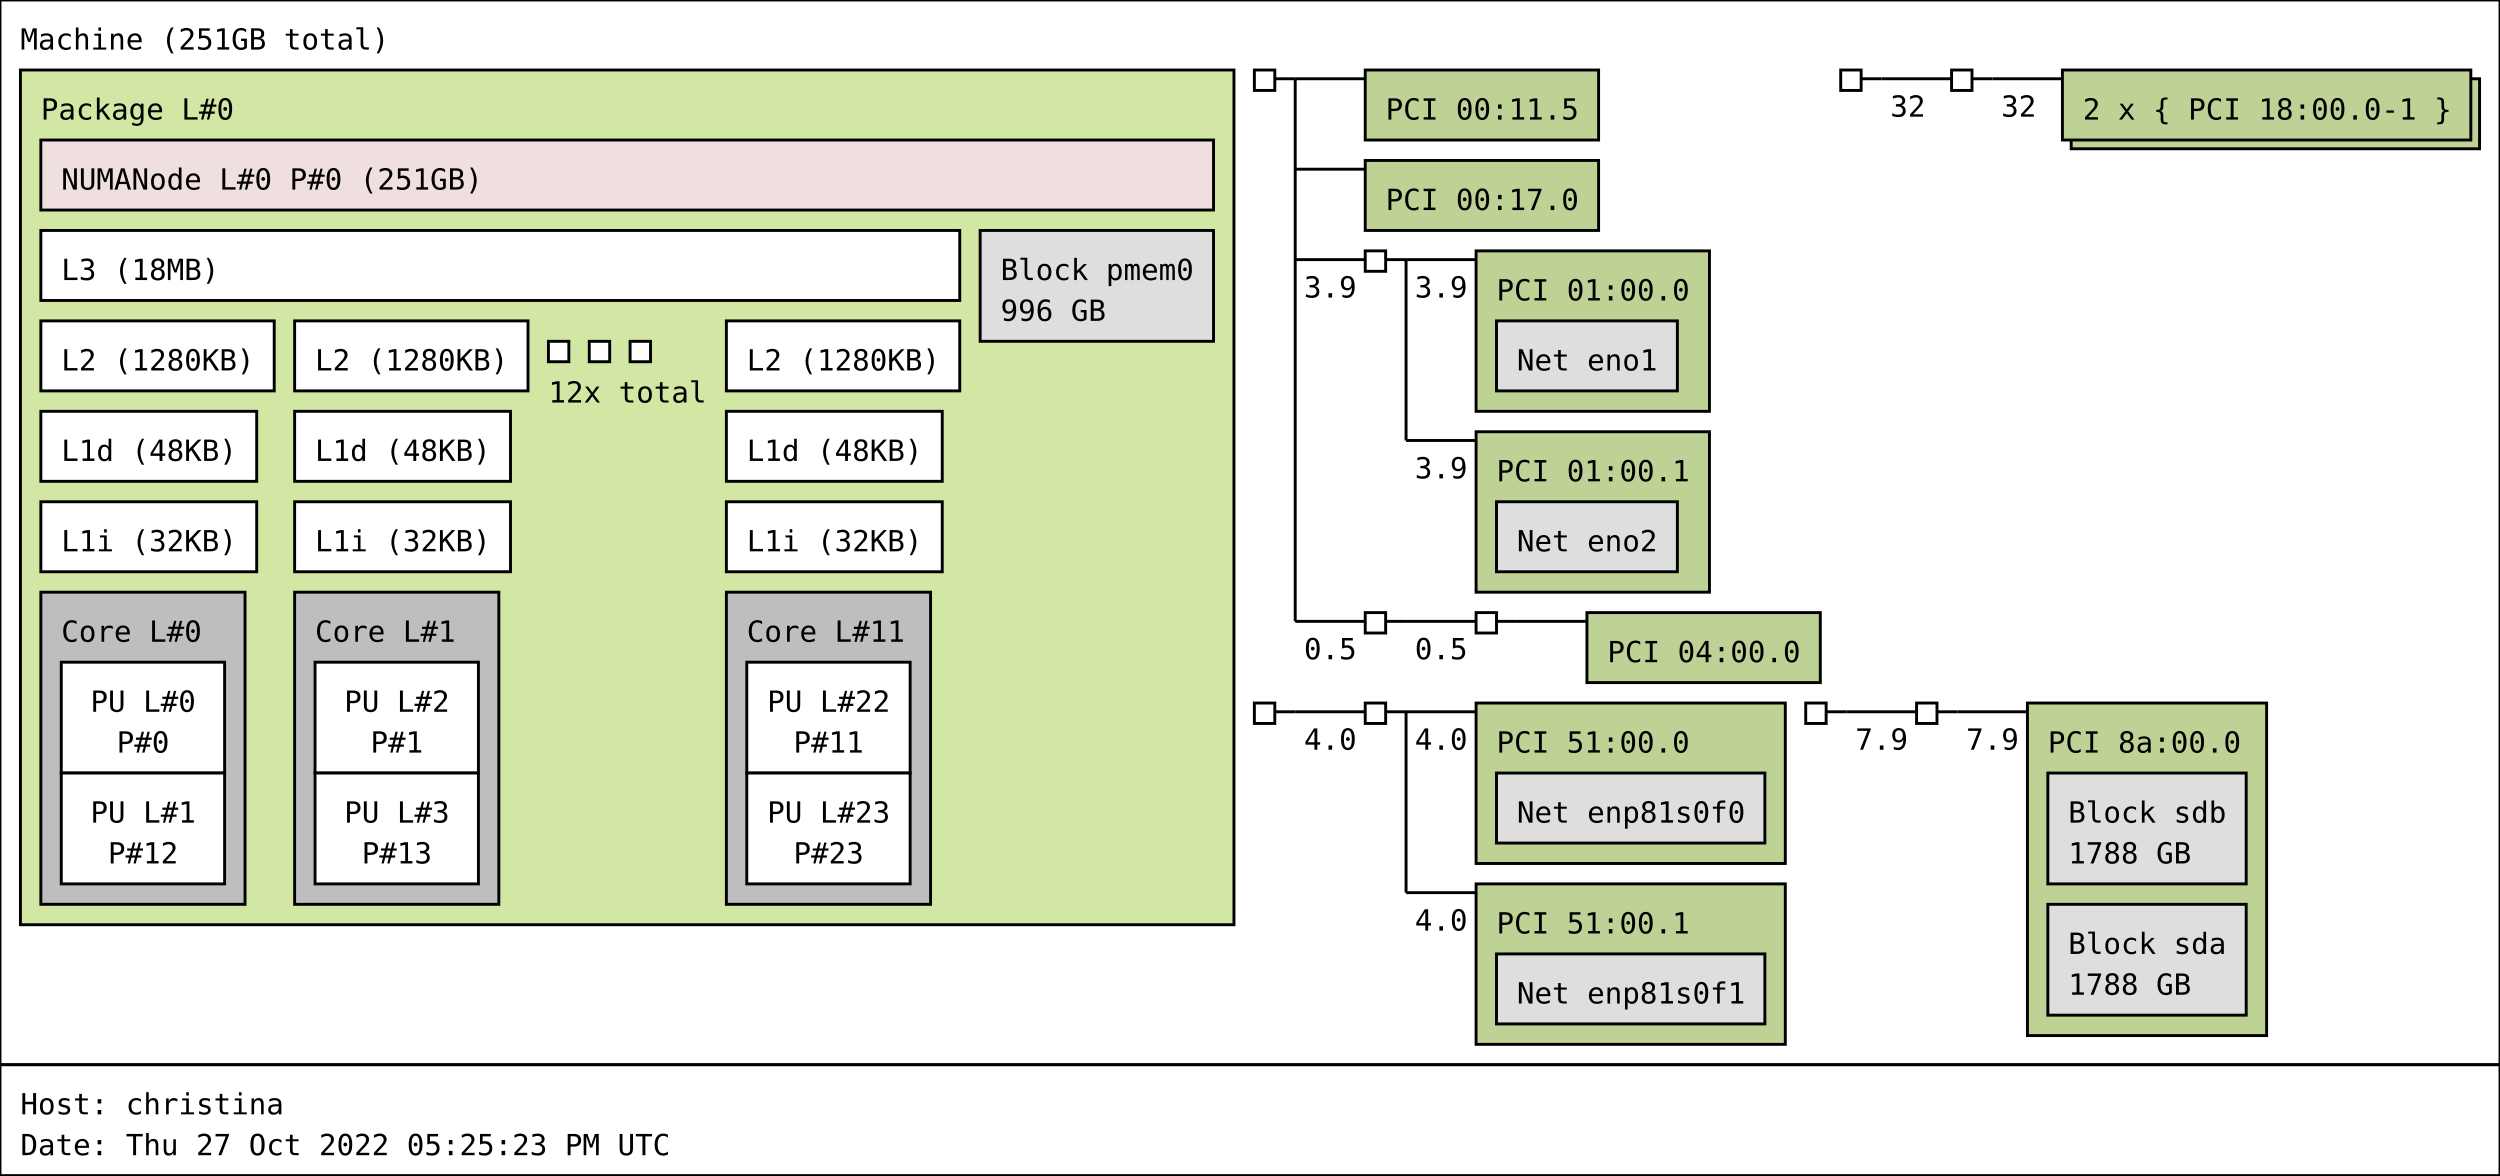
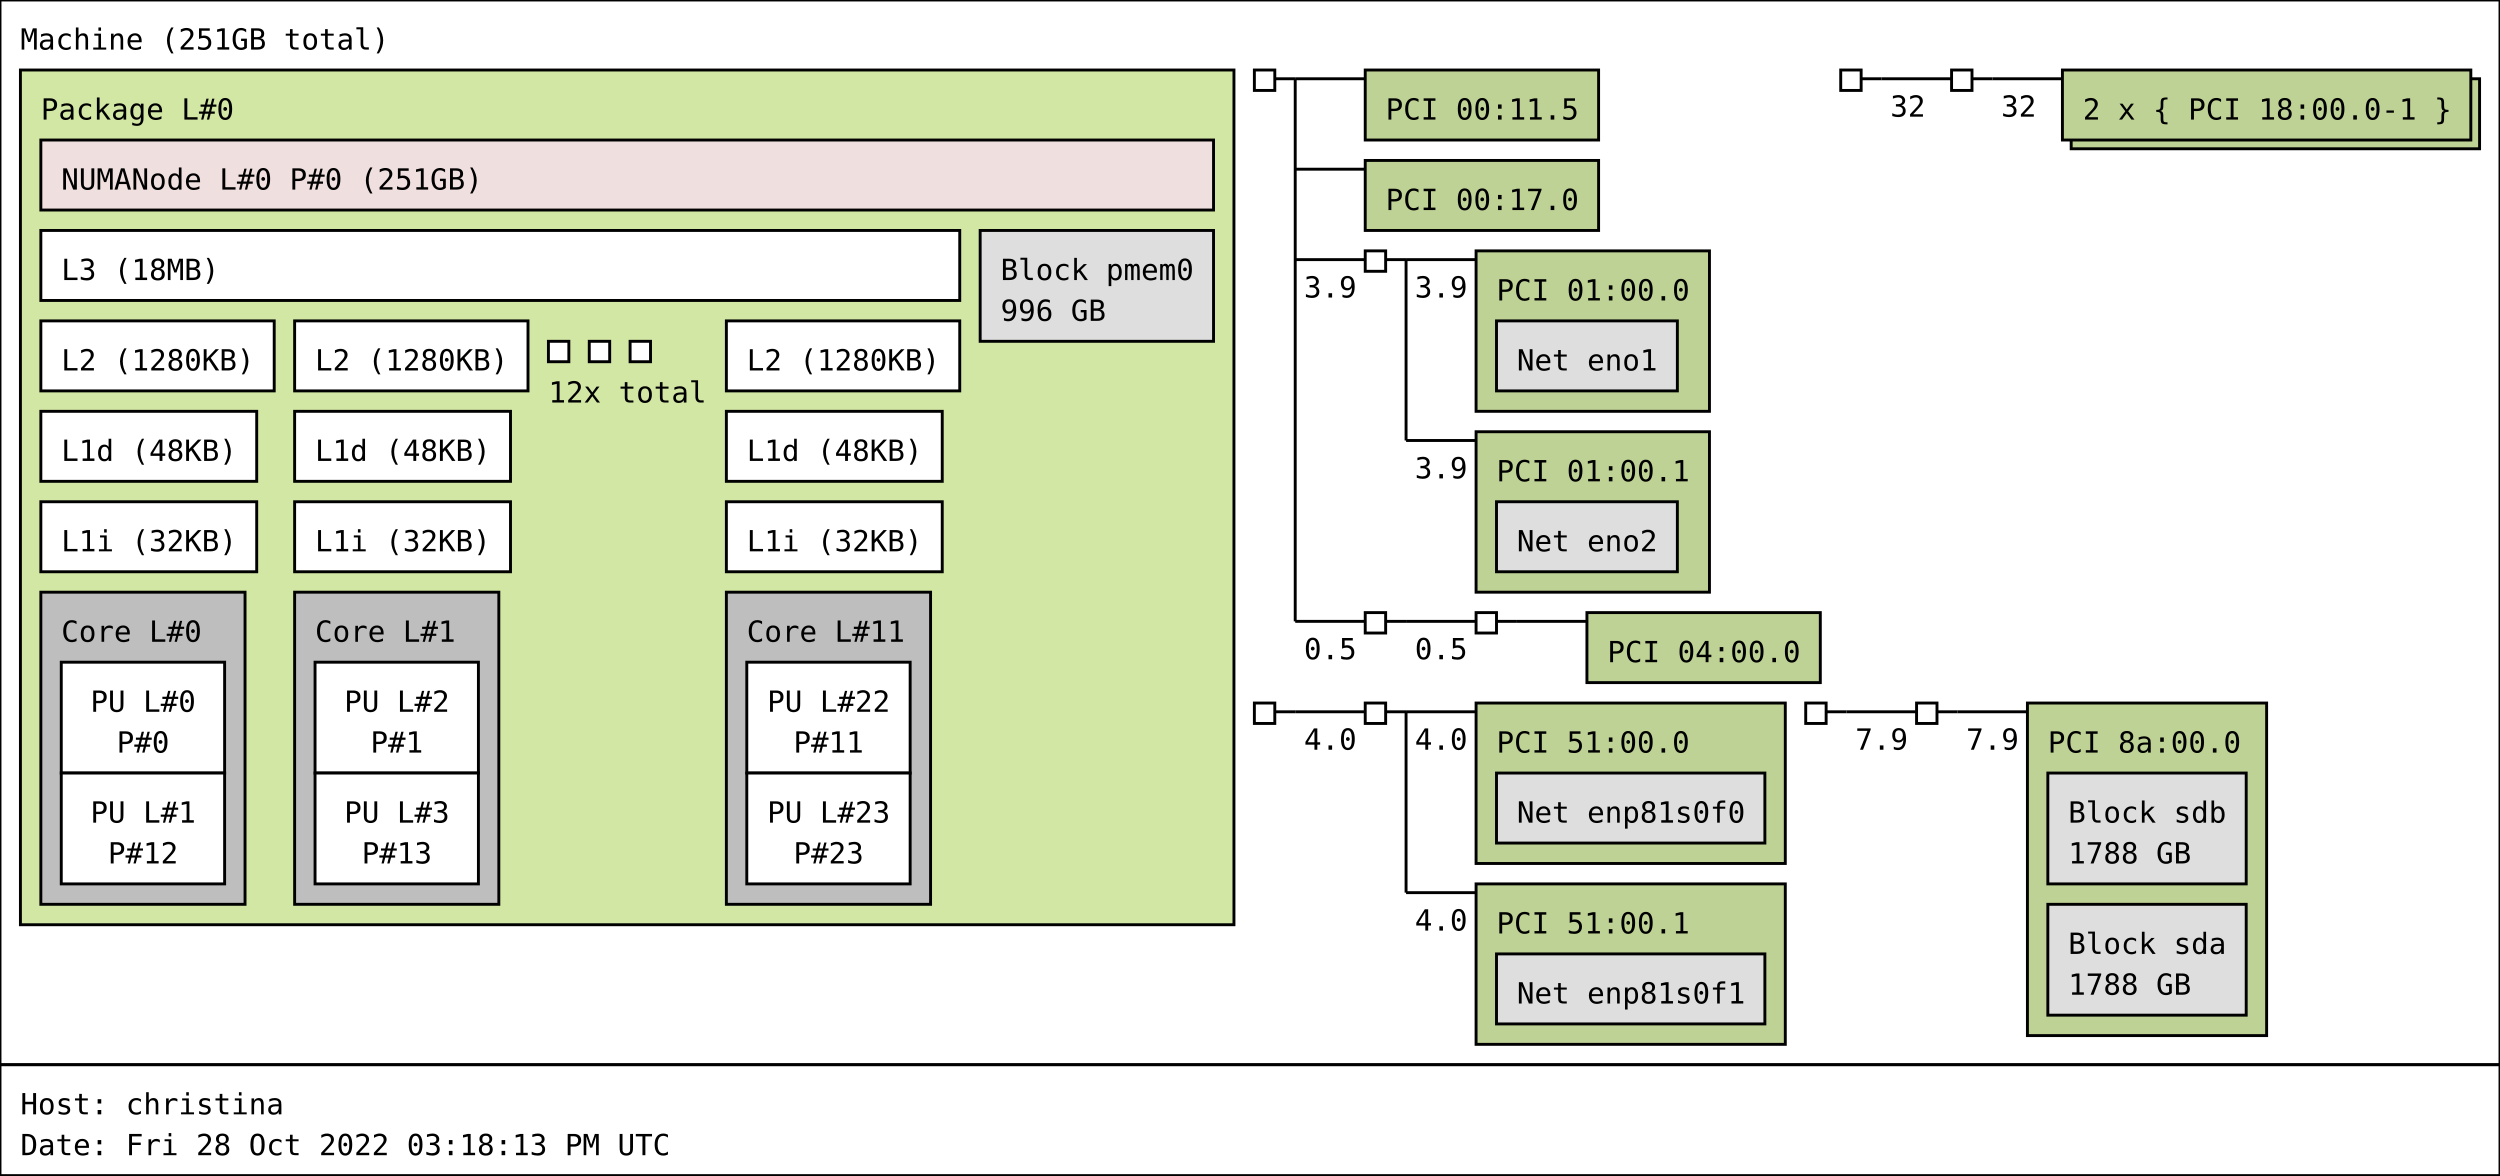
<svg xmlns="http://www.w3.org/2000/svg" width="857px" height="403px" viewBox="0 0 857px 403px" version="1.1">
  <rect id="Machine_0_rect" class="Machine" x="0" y="0" width="857" height="365" fill="rgb(255,255,255)" stroke="rgb(0,0,0)" stroke-width="1" />
  <text id="Machine_0_text" class="Machine" font-family="Monospace" x="7" y="17" fill="rgb(0,0,0)" font-size="10px">Machine (251GB total)</text>
  <rect id="Package_0_rect" class="Package" x="7" y="24" width="416" height="293" fill="rgb(210,231,164)" stroke="rgb(0,0,0)" stroke-width="1" />
  <text id="Package_0_text" class="Package" font-family="Monospace" x="14" y="41" fill="rgb(0,0,0)" font-size="10px">Package L#0</text>
  <rect id="L3_0_rect" class="L3" x="14" y="79" width="315" height="24" fill="rgb(255,255,255)" stroke="rgb(0,0,0)" stroke-width="1" />
  <text id="L3_0_text" class="L3" font-family="Monospace" x="21" y="96" fill="rgb(0,0,0)" font-size="10px">L3 (18MB)</text>
  <rect id="L2_0_rect" class="L2" x="14" y="110" width="80" height="24" fill="rgb(255,255,255)" stroke="rgb(0,0,0)" stroke-width="1" />
  <text id="L2_0_text" class="L2" font-family="Monospace" x="21" y="127" fill="rgb(0,0,0)" font-size="10px">L2 (1280KB)</text>
  <rect id="L1d_0_rect" class="L1d" x="14" y="141" width="74" height="24" fill="rgb(255,255,255)" stroke="rgb(0,0,0)" stroke-width="1" />
  <text id="L1d_0_text" class="L1d" font-family="Monospace" x="21" y="158" fill="rgb(0,0,0)" font-size="10px">L1d (48KB)</text>
  <rect id="L1i_0_rect" class="L1i" x="14" y="172" width="74" height="24" fill="rgb(255,255,255)" stroke="rgb(0,0,0)" stroke-width="1" />
  <text id="L1i_0_text" class="L1i" font-family="Monospace" x="21" y="189" fill="rgb(0,0,0)" font-size="10px">L1i (32KB)</text>
  <rect id="Core_0_rect" class="Core" x="14" y="203" width="70" height="107" fill="rgb(190,190,190)" stroke="rgb(0,0,0)" stroke-width="1" />
  <text id="Core_0_text" class="Core" font-family="Monospace" x="21" y="220" fill="rgb(0,0,0)" font-size="10px">Core L#0</text>
  <rect id="PU_0_rect" class="PU" x="21" y="227" width="56" height="38" fill="rgb(255,255,255)" stroke="rgb(0,0,0)" stroke-width="1" />
  <text id="PU_0_text" class="PU" font-family="Monospace" x="31" y="244" fill="rgb(0,0,0)" font-size="10px">PU L#0</text>
  <text id="PU_0_text_1" class="PU" font-family="Monospace" x="40" y="258" fill="rgb(0,0,0)" font-size="10px">P#0</text>
  <rect id="PU_1_rect" class="PU" x="21" y="265" width="56" height="38" fill="rgb(255,255,255)" stroke="rgb(0,0,0)" stroke-width="1" />
  <text id="PU_1_text" class="PU" font-family="Monospace" x="31" y="282" fill="rgb(0,0,0)" font-size="10px">PU L#1</text>
  <text id="PU_1_text_1" class="PU" font-family="Monospace" x="37" y="296" fill="rgb(0,0,0)" font-size="10px">P#12</text>
  <rect id="L2_1_rect" class="L2" x="101" y="110" width="80" height="24" fill="rgb(255,255,255)" stroke="rgb(0,0,0)" stroke-width="1" />
  <text id="L2_1_text" class="L2" font-family="Monospace" x="108" y="127" fill="rgb(0,0,0)" font-size="10px">L2 (1280KB)</text>
  <rect id="L1d_1_rect" class="L1d" x="101" y="141" width="74" height="24" fill="rgb(255,255,255)" stroke="rgb(0,0,0)" stroke-width="1" />
  <text id="L1d_1_text" class="L1d" font-family="Monospace" x="108" y="158" fill="rgb(0,0,0)" font-size="10px">L1d (48KB)</text>
  <rect id="L1i_1_rect" class="L1i" x="101" y="172" width="74" height="24" fill="rgb(255,255,255)" stroke="rgb(0,0,0)" stroke-width="1" />
  <text id="L1i_1_text" class="L1i" font-family="Monospace" x="108" y="189" fill="rgb(0,0,0)" font-size="10px">L1i (32KB)</text>
  <rect id="Core_1_rect" class="Core" x="101" y="203" width="70" height="107" fill="rgb(190,190,190)" stroke="rgb(0,0,0)" stroke-width="1" />
  <text id="Core_1_text" class="Core" font-family="Monospace" x="108" y="220" fill="rgb(0,0,0)" font-size="10px">Core L#1</text>
  <rect id="PU_2_rect" class="PU" x="108" y="227" width="56" height="38" fill="rgb(255,255,255)" stroke="rgb(0,0,0)" stroke-width="1" />
  <text id="PU_2_text" class="PU" font-family="Monospace" x="118" y="244" fill="rgb(0,0,0)" font-size="10px">PU L#2</text>
  <text id="PU_2_text_1" class="PU" font-family="Monospace" x="127" y="258" fill="rgb(0,0,0)" font-size="10px">P#1</text>
  <rect id="PU_3_rect" class="PU" x="108" y="265" width="56" height="38" fill="rgb(255,255,255)" stroke="rgb(0,0,0)" stroke-width="1" />
  <text id="PU_3_text" class="PU" font-family="Monospace" x="118" y="282" fill="rgb(0,0,0)" font-size="10px">PU L#3</text>
  <text id="PU_3_text_1" class="PU" font-family="Monospace" x="124" y="296" fill="rgb(0,0,0)" font-size="10px">P#13</text>
  <rect id="L2_2_rect" class="L2" x="188" y="117" width="7" height="7" fill="rgb(255,255,255)" stroke="rgb(0,0,0)" stroke-width="1" />
  <rect id="L2_2_rect" class="L2" x="202" y="117" width="7" height="7" fill="rgb(255,255,255)" stroke="rgb(0,0,0)" stroke-width="1" />
  <rect id="L2_2_rect" class="L2" x="216" y="117" width="7" height="7" fill="rgb(255,255,255)" stroke="rgb(0,0,0)" stroke-width="1" />
  <text id="L2_2_text" class="L2" font-family="Monospace" x="188" y="138" fill="rgb(0,0,0)" font-size="10px">12x total</text>
  <rect id="L2_11_rect" class="L2" x="249" y="110" width="80" height="24" fill="rgb(255,255,255)" stroke="rgb(0,0,0)" stroke-width="1" />
  <text id="L2_11_text" class="L2" font-family="Monospace" x="256" y="127" fill="rgb(0,0,0)" font-size="10px">L2 (1280KB)</text>
  <rect id="L1d_11_rect" class="L1d" x="249" y="141" width="74" height="24" fill="rgb(255,255,255)" stroke="rgb(0,0,0)" stroke-width="1" />
  <text id="L1d_11_text" class="L1d" font-family="Monospace" x="256" y="158" fill="rgb(0,0,0)" font-size="10px">L1d (48KB)</text>
  <rect id="L1i_11_rect" class="L1i" x="249" y="172" width="74" height="24" fill="rgb(255,255,255)" stroke="rgb(0,0,0)" stroke-width="1" />
  <text id="L1i_11_text" class="L1i" font-family="Monospace" x="256" y="189" fill="rgb(0,0,0)" font-size="10px">L1i (32KB)</text>
  <rect id="Core_11_rect" class="Core" x="249" y="203" width="70" height="107" fill="rgb(190,190,190)" stroke="rgb(0,0,0)" stroke-width="1" />
  <text id="Core_11_text" class="Core" font-family="Monospace" x="256" y="220" fill="rgb(0,0,0)" font-size="10px">Core L#11</text>
  <rect id="PU_22_rect" class="PU" x="256" y="227" width="56" height="38" fill="rgb(255,255,255)" stroke="rgb(0,0,0)" stroke-width="1" />
  <text id="PU_22_text" class="PU" font-family="Monospace" x="263" y="244" fill="rgb(0,0,0)" font-size="10px">PU L#22</text>
  <text id="PU_22_text_1" class="PU" font-family="Monospace" x="272" y="258" fill="rgb(0,0,0)" font-size="10px">P#11</text>
  <rect id="PU_23_rect" class="PU" x="256" y="265" width="56" height="38" fill="rgb(255,255,255)" stroke="rgb(0,0,0)" stroke-width="1" />
  <text id="PU_23_text" class="PU" font-family="Monospace" x="263" y="282" fill="rgb(0,0,0)" font-size="10px">PU L#23</text>
  <text id="PU_23_text_1" class="PU" font-family="Monospace" x="272" y="296" fill="rgb(0,0,0)" font-size="10px">P#23</text>
  <rect id="NUMANode_0_rect" class="NUMANode" x="14" y="48" width="402" height="24" fill="rgb(239,223,222)" stroke="rgb(0,0,0)" stroke-width="1" />
  <text id="NUMANode_0_text" class="NUMANode" font-family="Monospace" x="21" y="65" fill="rgb(0,0,0)" font-size="10px">NUMANode L#0 P#0 (251GB)</text>
  <rect id="Block_0_rect" class="Block" x="336" y="79" width="80" height="38" fill="rgb(222,222,222)" stroke="rgb(0,0,0)" stroke-width="1" />
  <text id="Block_0_text" class="Block" font-family="Monospace" x="343" y="96" fill="rgb(0,0,0)" font-size="10px">Block pmem0</text>
  <text id="Block_0_text_1" class="Block" font-family="Monospace" x="343" y="110" fill="rgb(0,0,0)" font-size="10px">996 GB</text>
  <rect id="HostBridge_0_rect" class="HostBridge" x="430" y="24" width="7" height="7" fill="rgb(255,255,255)" stroke="rgb(0,0,0)" stroke-width="1" />
  <line id="HostBridge_0_line" class="HostBridge" x1="437" y1="27" x2="444" y2="27" stroke="rgb(0,0,0)" stroke-width="1" />
  <line id="HostBridge_0_line_2" class="HostBridge" x1="444" y1="27" x2="468" y2="27" stroke="rgb(0,0,0)" stroke-width="1" />
  <line id="HostBridge_0_line_3" class="HostBridge" x1="444" y1="58" x2="468" y2="58" stroke="rgb(0,0,0)" stroke-width="1" />
  <line id="HostBridge_0_line_4" class="HostBridge" x1="444" y1="89" x2="468" y2="89" stroke="rgb(0,0,0)" stroke-width="1" />
  <text id="HostBridge_0_text_4" class="HostBridge" font-family="Monospace" x="447" y="102" fill="rgb(0,0,0)" font-size="10px">3.9</text>
  <line id="HostBridge_0_line_5" class="HostBridge" x1="444" y1="213" x2="468" y2="213" stroke="rgb(0,0,0)" stroke-width="1" />
  <text id="HostBridge_0_text_5" class="HostBridge" font-family="Monospace" x="447" y="226" fill="rgb(0,0,0)" font-size="10px">0.5</text>
  <line id="HostBridge_0_line_1" class="HostBridge" x1="444" y1="27" x2="444" y2="213" stroke="rgb(0,0,0)" stroke-width="1" />
  <rect id="PCI_0_rect" class="PCI" x="468" y="24" width="80" height="24" fill="rgb(190,210,149)" stroke="rgb(0,0,0)" stroke-width="1" />
  <text id="PCI_0_text" class="PCI" font-family="Monospace" x="475" y="41" fill="rgb(0,0,0)" font-size="10px">PCI 00:11.5</text>
  <rect id="PCI_1_rect" class="PCI" x="468" y="55" width="80" height="24" fill="rgb(190,210,149)" stroke="rgb(0,0,0)" stroke-width="1" />
  <text id="PCI_1_text" class="PCI" font-family="Monospace" x="475" y="72" fill="rgb(0,0,0)" font-size="10px">PCI 00:17.0</text>
  <rect id="PCIBridge_1_rect" class="PCIBridge" x="468" y="86" width="7" height="7" fill="rgb(255,255,255)" stroke="rgb(0,0,0)" stroke-width="1" />
  <line id="PCIBridge_1_line" class="PCIBridge" x1="475" y1="89" x2="482" y2="89" stroke="rgb(0,0,0)" stroke-width="1" />
  <line id="PCIBridge_1_line_2" class="PCIBridge" x1="482" y1="89" x2="506" y2="89" stroke="rgb(0,0,0)" stroke-width="1" />
  <text id="PCIBridge_1_text_2" class="PCIBridge" font-family="Monospace" x="485" y="102" fill="rgb(0,0,0)" font-size="10px">3.9</text>
  <line id="PCIBridge_1_line_3" class="PCIBridge" x1="482" y1="151" x2="506" y2="151" stroke="rgb(0,0,0)" stroke-width="1" />
  <text id="PCIBridge_1_text_3" class="PCIBridge" font-family="Monospace" x="485" y="164" fill="rgb(0,0,0)" font-size="10px">3.9</text>
  <line id="PCIBridge_1_line_1" class="PCIBridge" x1="482" y1="89" x2="482" y2="151" stroke="rgb(0,0,0)" stroke-width="1" />
  <rect id="PCI_2_rect" class="PCI" x="506" y="86" width="80" height="55" fill="rgb(190,210,149)" stroke="rgb(0,0,0)" stroke-width="1" />
  <text id="PCI_2_text" class="PCI" font-family="Monospace" x="513" y="103" fill="rgb(0,0,0)" font-size="10px">PCI 01:00.0</text>
  <rect id="Net_1_rect" class="Net" x="513" y="110" width="62" height="24" fill="rgb(222,222,222)" stroke="rgb(0,0,0)" stroke-width="1" />
  <text id="Net_1_text" class="Net" font-family="Monospace" x="520" y="127" fill="rgb(0,0,0)" font-size="10px">Net eno1</text>
  <rect id="PCI_3_rect" class="PCI" x="506" y="148" width="80" height="55" fill="rgb(190,210,149)" stroke="rgb(0,0,0)" stroke-width="1" />
  <text id="PCI_3_text" class="PCI" font-family="Monospace" x="513" y="165" fill="rgb(0,0,0)" font-size="10px">PCI 01:00.1</text>
  <rect id="Net_2_rect" class="Net" x="513" y="172" width="62" height="24" fill="rgb(222,222,222)" stroke="rgb(0,0,0)" stroke-width="1" />
  <text id="Net_2_text" class="Net" font-family="Monospace" x="520" y="189" fill="rgb(0,0,0)" font-size="10px">Net eno2</text>
  <rect id="PCIBridge_2_rect" class="PCIBridge" x="468" y="210" width="7" height="7" fill="rgb(255,255,255)" stroke="rgb(0,0,0)" stroke-width="1" />
  <line id="PCIBridge_2_line" class="PCIBridge" x1="475" y1="213" x2="482" y2="213" stroke="rgb(0,0,0)" stroke-width="1" />
  <line id="PCIBridge_2_line_2" class="PCIBridge" x1="482" y1="213" x2="506" y2="213" stroke="rgb(0,0,0)" stroke-width="1" />
  <text id="PCIBridge_2_text_2" class="PCIBridge" font-family="Monospace" x="485" y="226" fill="rgb(0,0,0)" font-size="10px">0.5</text>
  <line id="PCIBridge_2_line_1" class="PCIBridge" x1="482" y1="213" x2="482" y2="213" stroke="rgb(0,0,0)" stroke-width="1" />
  <rect id="PCIBridge_3_rect" class="PCIBridge" x="506" y="210" width="7" height="7" fill="rgb(255,255,255)" stroke="rgb(0,0,0)" stroke-width="1" />
  <line id="PCIBridge_3_line" class="PCIBridge" x1="513" y1="213" x2="520" y2="213" stroke="rgb(0,0,0)" stroke-width="1" />
  <line id="PCIBridge_3_line_2" class="PCIBridge" x1="520" y1="213" x2="544" y2="213" stroke="rgb(0,0,0)" stroke-width="1" />
  <line id="PCIBridge_3_line_1" class="PCIBridge" x1="520" y1="213" x2="520" y2="213" stroke="rgb(0,0,0)" stroke-width="1" />
  <rect id="PCI_4_rect" class="PCI" x="544" y="210" width="80" height="24" fill="rgb(190,210,149)" stroke="rgb(0,0,0)" stroke-width="1" />
  <text id="PCI_4_text" class="PCI" font-family="Monospace" x="551" y="227" fill="rgb(0,0,0)" font-size="10px">PCI 04:00.0</text>
  <rect id="HostBridge_4_rect" class="HostBridge" x="631" y="24" width="7" height="7" fill="rgb(255,255,255)" stroke="rgb(0,0,0)" stroke-width="1" />
  <line id="HostBridge_4_line" class="HostBridge" x1="638" y1="27" x2="645" y2="27" stroke="rgb(0,0,0)" stroke-width="1" />
  <line id="HostBridge_4_line_2" class="HostBridge" x1="645" y1="27" x2="669" y2="27" stroke="rgb(0,0,0)" stroke-width="1" />
  <text id="HostBridge_4_text_2" class="HostBridge" font-family="Monospace" x="648" y="40" fill="rgb(0,0,0)" font-size="10px">32</text>
  <line id="HostBridge_4_line_1" class="HostBridge" x1="645" y1="27" x2="645" y2="27" stroke="rgb(0,0,0)" stroke-width="1" />
  <rect id="PCIBridge_5_rect" class="PCIBridge" x="669" y="24" width="7" height="7" fill="rgb(255,255,255)" stroke="rgb(0,0,0)" stroke-width="1" />
  <line id="PCIBridge_5_line" class="PCIBridge" x1="676" y1="27" x2="683" y2="27" stroke="rgb(0,0,0)" stroke-width="1" />
  <line id="PCIBridge_5_line_2" class="PCIBridge" x1="683" y1="27" x2="707" y2="27" stroke="rgb(0,0,0)" stroke-width="1" />
  <text id="PCIBridge_5_text_2" class="PCIBridge" font-family="Monospace" x="686" y="40" fill="rgb(0,0,0)" font-size="10px">32</text>
  <line id="PCIBridge_5_line_1" class="PCIBridge" x1="683" y1="27" x2="683" y2="27" stroke="rgb(0,0,0)" stroke-width="1" />
  <rect id="PCI_5_rect_2" class="PCI" x="710" y="27" width="140" height="24" fill="rgb(190,210,149)" stroke="rgb(0,0,0)" stroke-width="1" />
  <rect id="PCI_5_rect" class="PCI" x="707" y="24" width="140" height="24" fill="rgb(190,210,149)" stroke="rgb(0,0,0)" stroke-width="1" />
  <text id="PCI_5_text" class="PCI" font-family="Monospace" x="714" y="41" fill="rgb(0,0,0)" font-size="10px">2 x { PCI 18:00.0-1 }</text>
  <rect id="HostBridge_6_rect" class="HostBridge" x="430" y="241" width="7" height="7" fill="rgb(255,255,255)" stroke="rgb(0,0,0)" stroke-width="1" />
  <line id="HostBridge_6_line" class="HostBridge" x1="437" y1="244" x2="444" y2="244" stroke="rgb(0,0,0)" stroke-width="1" />
  <line id="HostBridge_6_line_2" class="HostBridge" x1="444" y1="244" x2="468" y2="244" stroke="rgb(0,0,0)" stroke-width="1" />
  <text id="HostBridge_6_text_2" class="HostBridge" font-family="Monospace" x="447" y="257" fill="rgb(0,0,0)" font-size="10px">4.0</text>
  <line id="HostBridge_6_line_1" class="HostBridge" x1="444" y1="244" x2="444" y2="244" stroke="rgb(0,0,0)" stroke-width="1" />
  <rect id="PCIBridge_7_rect" class="PCIBridge" x="468" y="241" width="7" height="7" fill="rgb(255,255,255)" stroke="rgb(0,0,0)" stroke-width="1" />
  <line id="PCIBridge_7_line" class="PCIBridge" x1="475" y1="244" x2="482" y2="244" stroke="rgb(0,0,0)" stroke-width="1" />
  <line id="PCIBridge_7_line_2" class="PCIBridge" x1="482" y1="244" x2="506" y2="244" stroke="rgb(0,0,0)" stroke-width="1" />
  <text id="PCIBridge_7_text_2" class="PCIBridge" font-family="Monospace" x="485" y="257" fill="rgb(0,0,0)" font-size="10px">4.0</text>
  <line id="PCIBridge_7_line_3" class="PCIBridge" x1="482" y1="306" x2="506" y2="306" stroke="rgb(0,0,0)" stroke-width="1" />
  <text id="PCIBridge_7_text_3" class="PCIBridge" font-family="Monospace" x="485" y="319" fill="rgb(0,0,0)" font-size="10px">4.0</text>
  <line id="PCIBridge_7_line_1" class="PCIBridge" x1="482" y1="244" x2="482" y2="306" stroke="rgb(0,0,0)" stroke-width="1" />
  <rect id="PCI_7_rect" class="PCI" x="506" y="241" width="106" height="55" fill="rgb(190,210,149)" stroke="rgb(0,0,0)" stroke-width="1" />
  <text id="PCI_7_text" class="PCI" font-family="Monospace" x="513" y="258" fill="rgb(0,0,0)" font-size="10px">PCI 51:00.0</text>
  <rect id="Net_3_rect" class="Net" x="513" y="265" width="92" height="24" fill="rgb(222,222,222)" stroke="rgb(0,0,0)" stroke-width="1" />
  <text id="Net_3_text" class="Net" font-family="Monospace" x="520" y="282" fill="rgb(0,0,0)" font-size="10px">Net enp81s0f0</text>
  <rect id="PCI_8_rect" class="PCI" x="506" y="303" width="106" height="55" fill="rgb(190,210,149)" stroke="rgb(0,0,0)" stroke-width="1" />
  <text id="PCI_8_text" class="PCI" font-family="Monospace" x="513" y="320" fill="rgb(0,0,0)" font-size="10px">PCI 51:00.1</text>
  <rect id="Net_4_rect" class="Net" x="513" y="327" width="92" height="24" fill="rgb(222,222,222)" stroke="rgb(0,0,0)" stroke-width="1" />
  <text id="Net_4_text" class="Net" font-family="Monospace" x="520" y="344" fill="rgb(0,0,0)" font-size="10px">Net enp81s0f1</text>
  <rect id="HostBridge_8_rect" class="HostBridge" x="619" y="241" width="7" height="7" fill="rgb(255,255,255)" stroke="rgb(0,0,0)" stroke-width="1" />
  <line id="HostBridge_8_line" class="HostBridge" x1="626" y1="244" x2="633" y2="244" stroke="rgb(0,0,0)" stroke-width="1" />
  <line id="HostBridge_8_line_2" class="HostBridge" x1="633" y1="244" x2="657" y2="244" stroke="rgb(0,0,0)" stroke-width="1" />
  <text id="HostBridge_8_text_2" class="HostBridge" font-family="Monospace" x="636" y="257" fill="rgb(0,0,0)" font-size="10px">7.9</text>
  <line id="HostBridge_8_line_1" class="HostBridge" x1="633" y1="244" x2="633" y2="244" stroke="rgb(0,0,0)" stroke-width="1" />
  <rect id="PCIBridge_9_rect" class="PCIBridge" x="657" y="241" width="7" height="7" fill="rgb(255,255,255)" stroke="rgb(0,0,0)" stroke-width="1" />
  <line id="PCIBridge_9_line" class="PCIBridge" x1="664" y1="244" x2="671" y2="244" stroke="rgb(0,0,0)" stroke-width="1" />
  <line id="PCIBridge_9_line_2" class="PCIBridge" x1="671" y1="244" x2="695" y2="244" stroke="rgb(0,0,0)" stroke-width="1" />
  <text id="PCIBridge_9_text_2" class="PCIBridge" font-family="Monospace" x="674" y="257" fill="rgb(0,0,0)" font-size="10px">7.9</text>
  <line id="PCIBridge_9_line_1" class="PCIBridge" x1="671" y1="244" x2="671" y2="244" stroke="rgb(0,0,0)" stroke-width="1" />
  <rect id="PCI_9_rect" class="PCI" x="695" y="241" width="82" height="114" fill="rgb(190,210,149)" stroke="rgb(0,0,0)" stroke-width="1" />
  <text id="PCI_9_text" class="PCI" font-family="Monospace" x="702" y="258" fill="rgb(0,0,0)" font-size="10px">PCI 8a:00.0</text>
  <rect id="Block_5_rect" class="Block" x="702" y="265" width="68" height="38" fill="rgb(222,222,222)" stroke="rgb(0,0,0)" stroke-width="1" />
  <text id="Block_5_text" class="Block" font-family="Monospace" x="709" y="282" fill="rgb(0,0,0)" font-size="10px">Block sdb</text>
  <text id="Block_5_text_1" class="Block" font-family="Monospace" x="709" y="296" fill="rgb(0,0,0)" font-size="10px">1788 GB</text>
  <rect id="Block_6_rect" class="Block" x="702" y="310" width="68" height="38" fill="rgb(222,222,222)" stroke="rgb(0,0,0)" stroke-width="1" />
  <text id="Block_6_text" class="Block" font-family="Monospace" x="709" y="327" fill="rgb(0,0,0)" font-size="10px">Block sda</text>
  <text id="Block_6_text_1" class="Block" font-family="Monospace" x="709" y="341" fill="rgb(0,0,0)" font-size="10px">1788 GB</text>
  <rect id="anon_rect" x="0" y="365" width="857" height="38" fill="rgb(255,255,255)" stroke="rgb(0,0,0)" stroke-width="1" />
  <text id="anon_text" font-family="Monospace" x="7" y="382" fill="rgb(0,0,0)" font-size="10px">Host: christina</text>
-   <text id="anon_text_1" font-family="Monospace" x="7" y="396" fill="rgb(0,0,0)" font-size="10px">Date: Thu 27 Oct 2022 05:25:23 PM UTC</text>
+   <text id="anon_text_1" font-family="Monospace" x="7" y="396" fill="rgb(0,0,0)" font-size="10px">Date: Fri 28 Oct 2022 03:18:13 PM UTC</text>
</svg>
